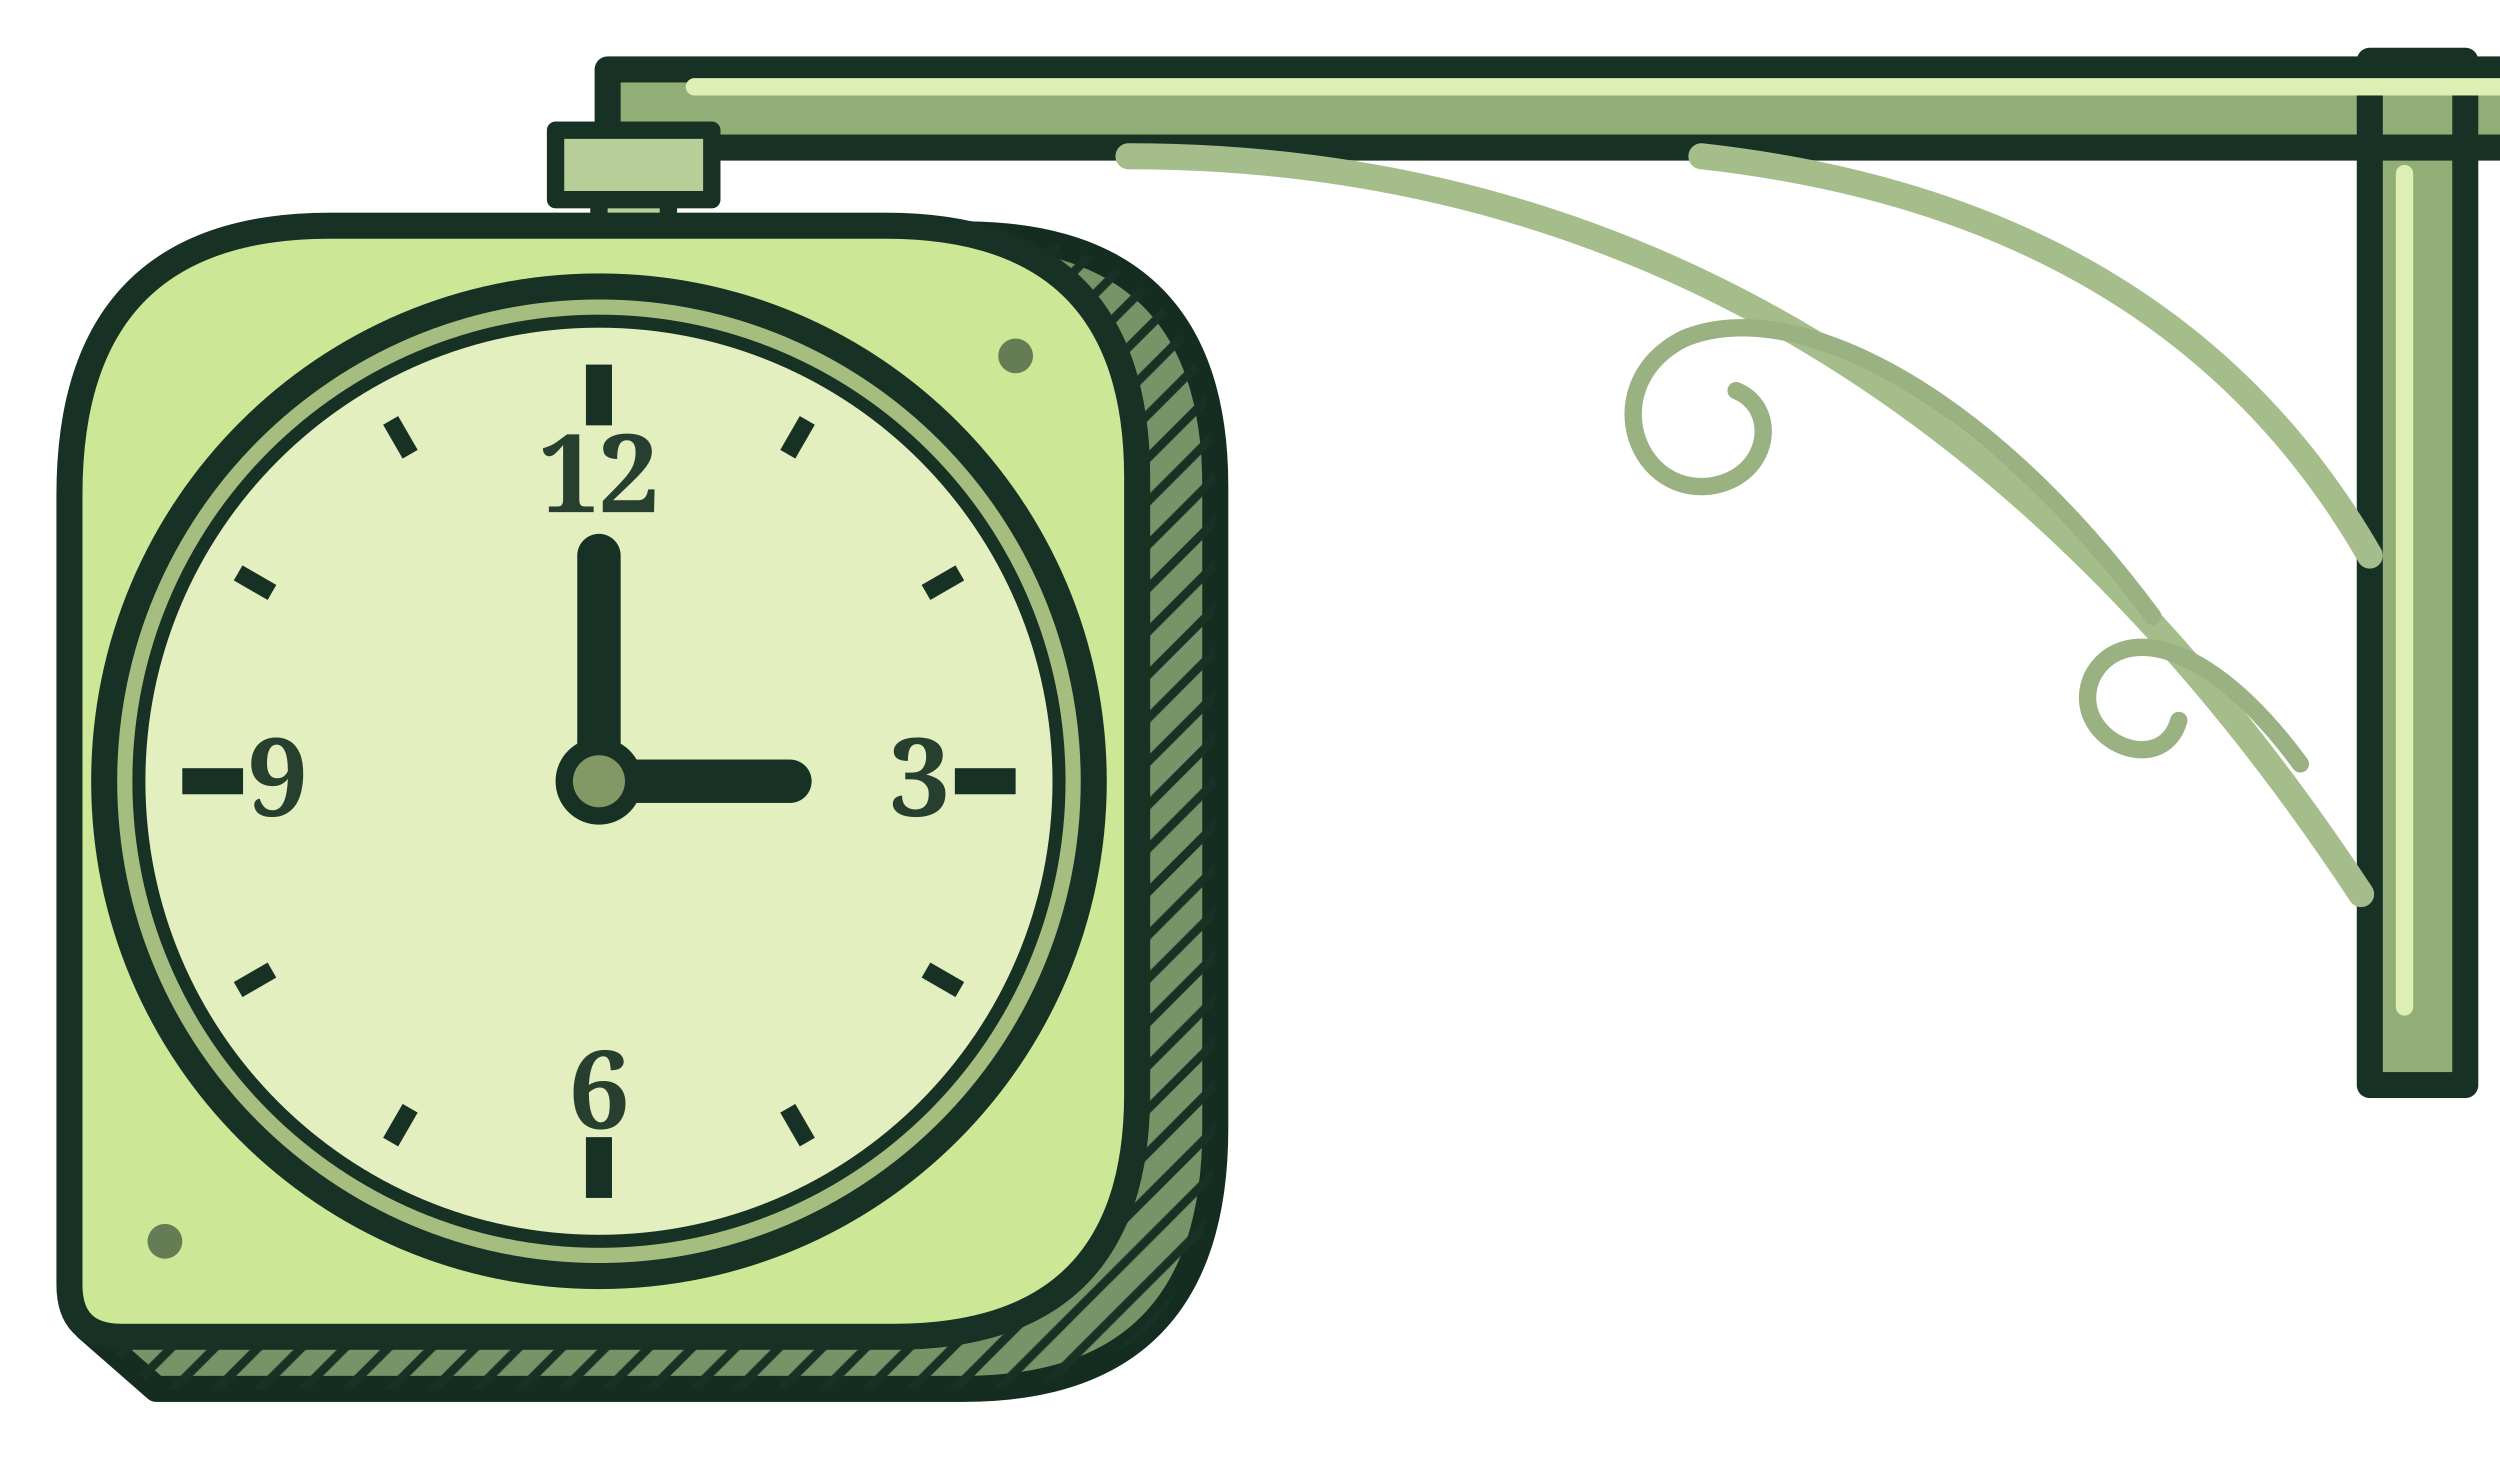
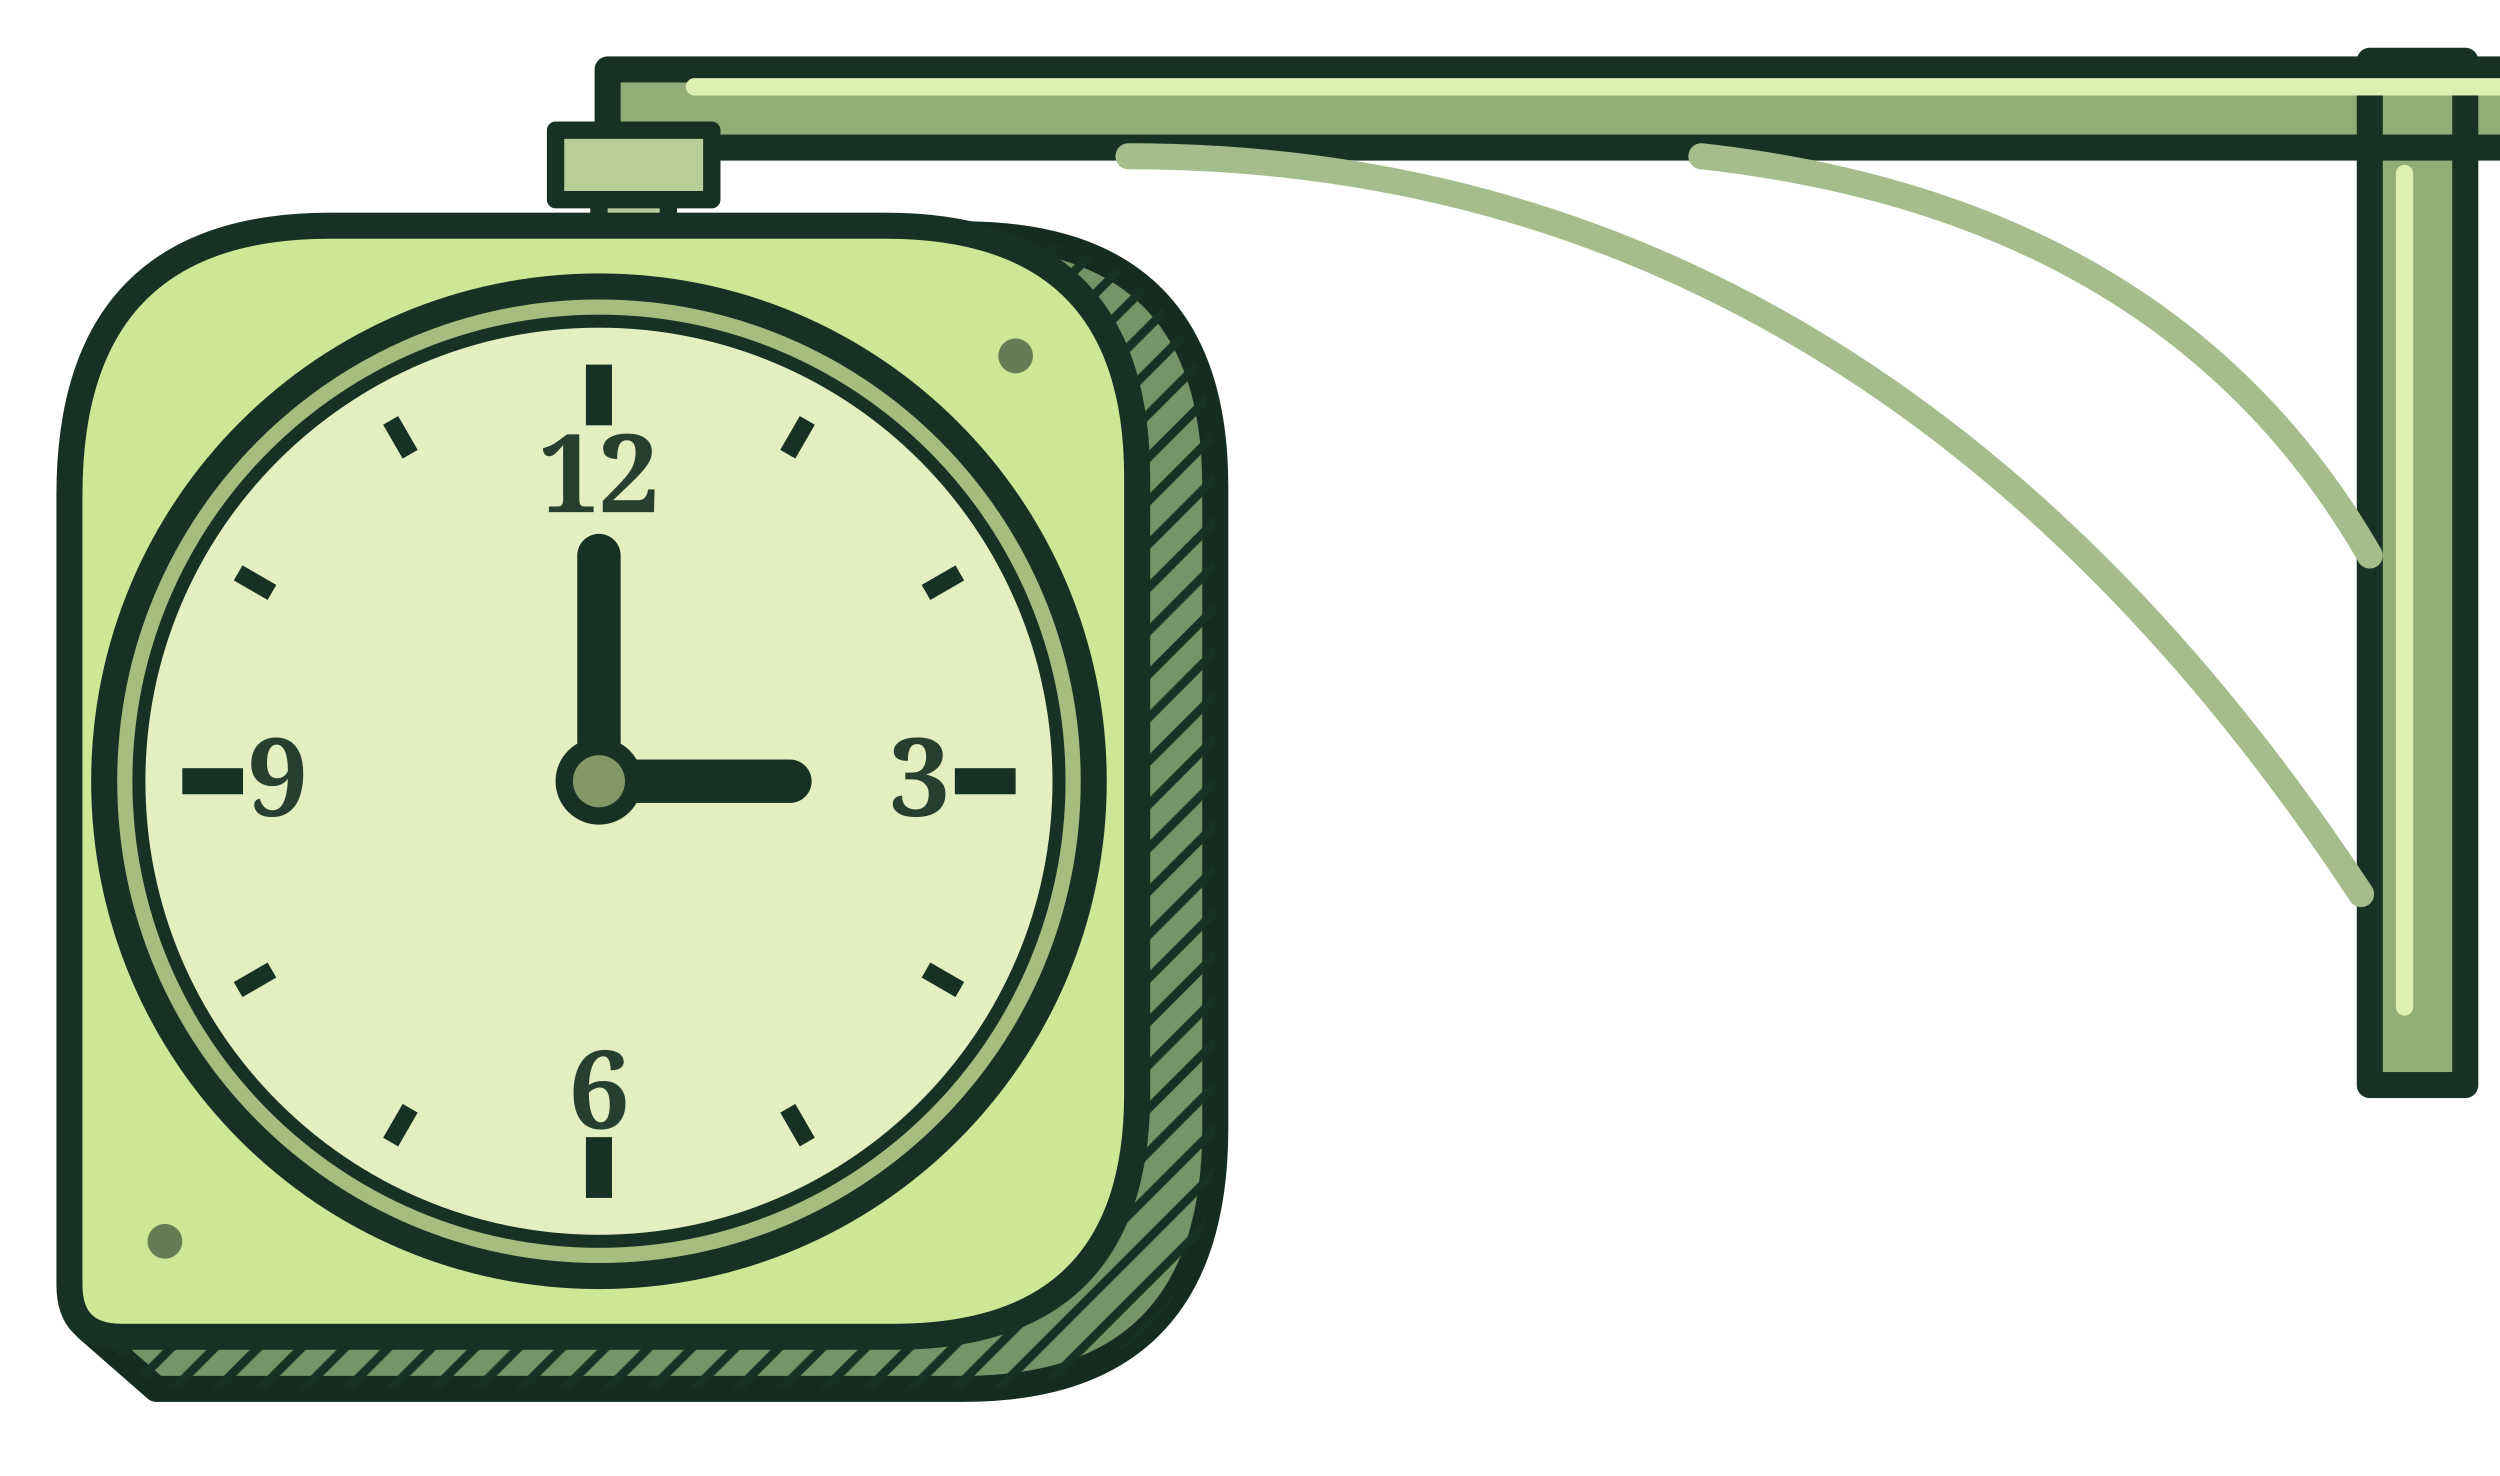
<svg xmlns="http://www.w3.org/2000/svg" viewBox="40 5 288 170">
  <defs>
    <pattern id="engraving" width="5" height="5" patternUnits="userSpaceOnUse">
      <path d="M-1 1l2-2M0 5l5-5M4 6l2-2" stroke="#173125" stroke-width="1" />
    </pattern>
    <path id="quarter" d="M0-48v7" stroke="#173125" stroke-width="3" />
    <path id="five" d="M0-48v4.5" stroke="#173125" stroke-width="2" />
  </defs>
  <g stroke-linejoin="round" stroke-linecap="round">
    <path d="M110 13h227v9H110z M313 12h11v118h-11z" fill="#92ae77" stroke="#173125" stroke-width="3" />
    <path d="M120 15h212m-15 10v96" fill="none" stroke="#deefb4" stroke-width="2" />
    <path d="M170 23q86 0 142 85M236 23q54 6 77 46" fill="none" stroke="#a4bd8b" stroke-width="3" />
-     <path d="M288 76c-20-27-42-37-54-32-10 5-6 18 3 17 7-1 8-9 3-11M305 93c-11-15-21-16-24-10-3 7 8 12 10 5" fill="none" stroke="#9ab182" stroke-width="2" />
    <path d="M104 20h18v8h-18z M109 28h8v12h-8z" fill="#b8ce99" stroke="#173125" stroke-width="2" />
  </g>
  <g stroke-linejoin="round">
    <path d="M82 32h69q29 0 29 29v74q0 30-29 30H58l-8-7 6-96q0-30 26-30z" fill="#759467" stroke="#152d21" stroke-width="3" />
    <path d="M82 32h69q29 0 29 29v74q0 30-29 30H58l-8-7 6-96q0-30 26-30z" fill="url(#engraving)" />
    <path d="M78 31h64q29 0 29 29v71q0 28-28 28H54q-6 0-6-6V62q0-31 30-31z" fill="#cce795" stroke="#173125" stroke-width="3" />
    <circle cx="109" cy="95" r="57" fill="#a5bd7f" stroke="#173125" stroke-width="3" />
    <g transform="translate(109 95)">
      <circle r="53" fill="#e3efbf" stroke="#173125" stroke-width="1.5" />
      <use href="#quarter" />
      <use href="#quarter" transform="rotate(90)" />
      <use href="#quarter" transform="rotate(180)" />
      <use href="#quarter" transform="rotate(270)" />
      <use href="#five" transform="rotate(30)" />
      <use href="#five" transform="rotate(60)" />
      <use href="#five" transform="rotate(120)" />
      <use href="#five" transform="rotate(150)" />
      <use href="#five" transform="rotate(210)" />
      <use href="#five" transform="rotate(240)" />
      <use href="#five" transform="rotate(300)" />
      <use href="#five" transform="rotate(330)" />
      <g font-family="Georgia,serif" font-size="12.5" font-weight="bold" fill="#263f2f" text-anchor="middle">
        <text y="-31">12</text>
        <text x="37" y="4">3</text>
        <text y="40">6</text>
        <text x="-37" y="4">9</text>
      </g>
      <path d="M0-26V0h22" fill="none" stroke="#173125" stroke-width="5" stroke-linecap="round" stroke-linejoin="round" />
      <circle r="4" fill="#829966" stroke="#173125" stroke-width="2" />
    </g>
    <g fill="#657d54">
      <circle cx="59" cy="148" r="2" />
      <circle cx="157" cy="46" r="2" />
    </g>
  </g>
</svg>
